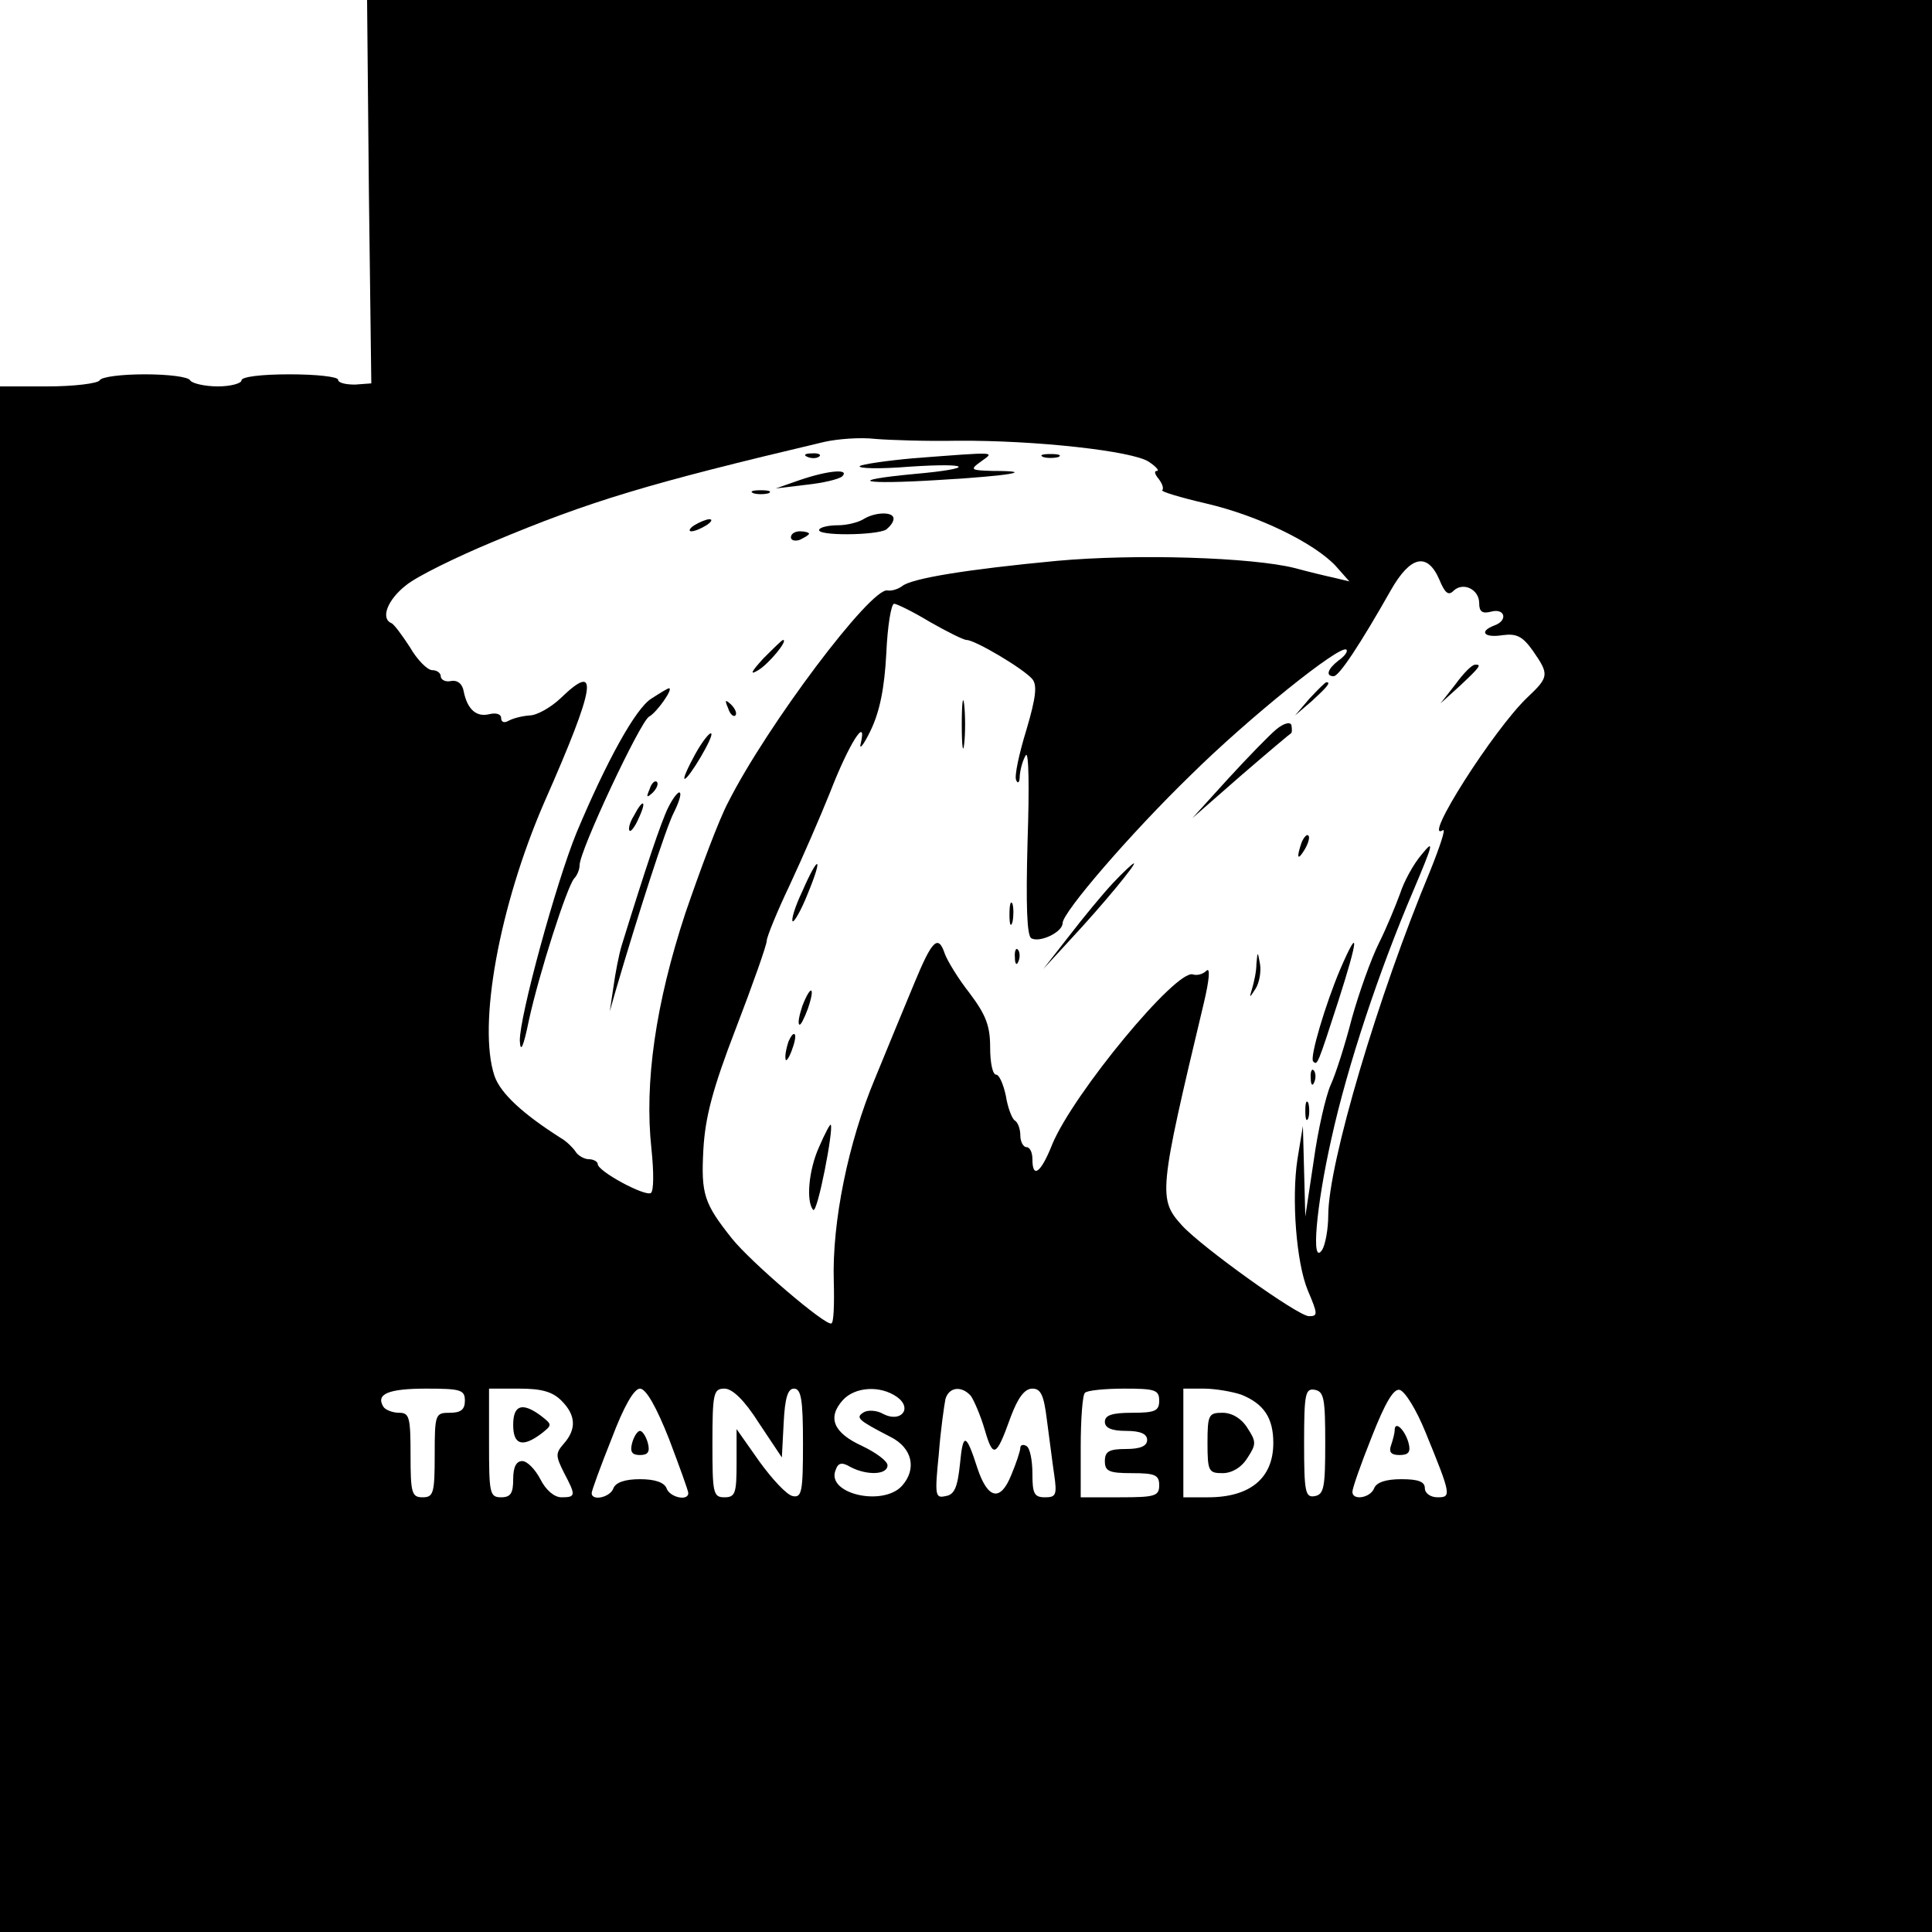
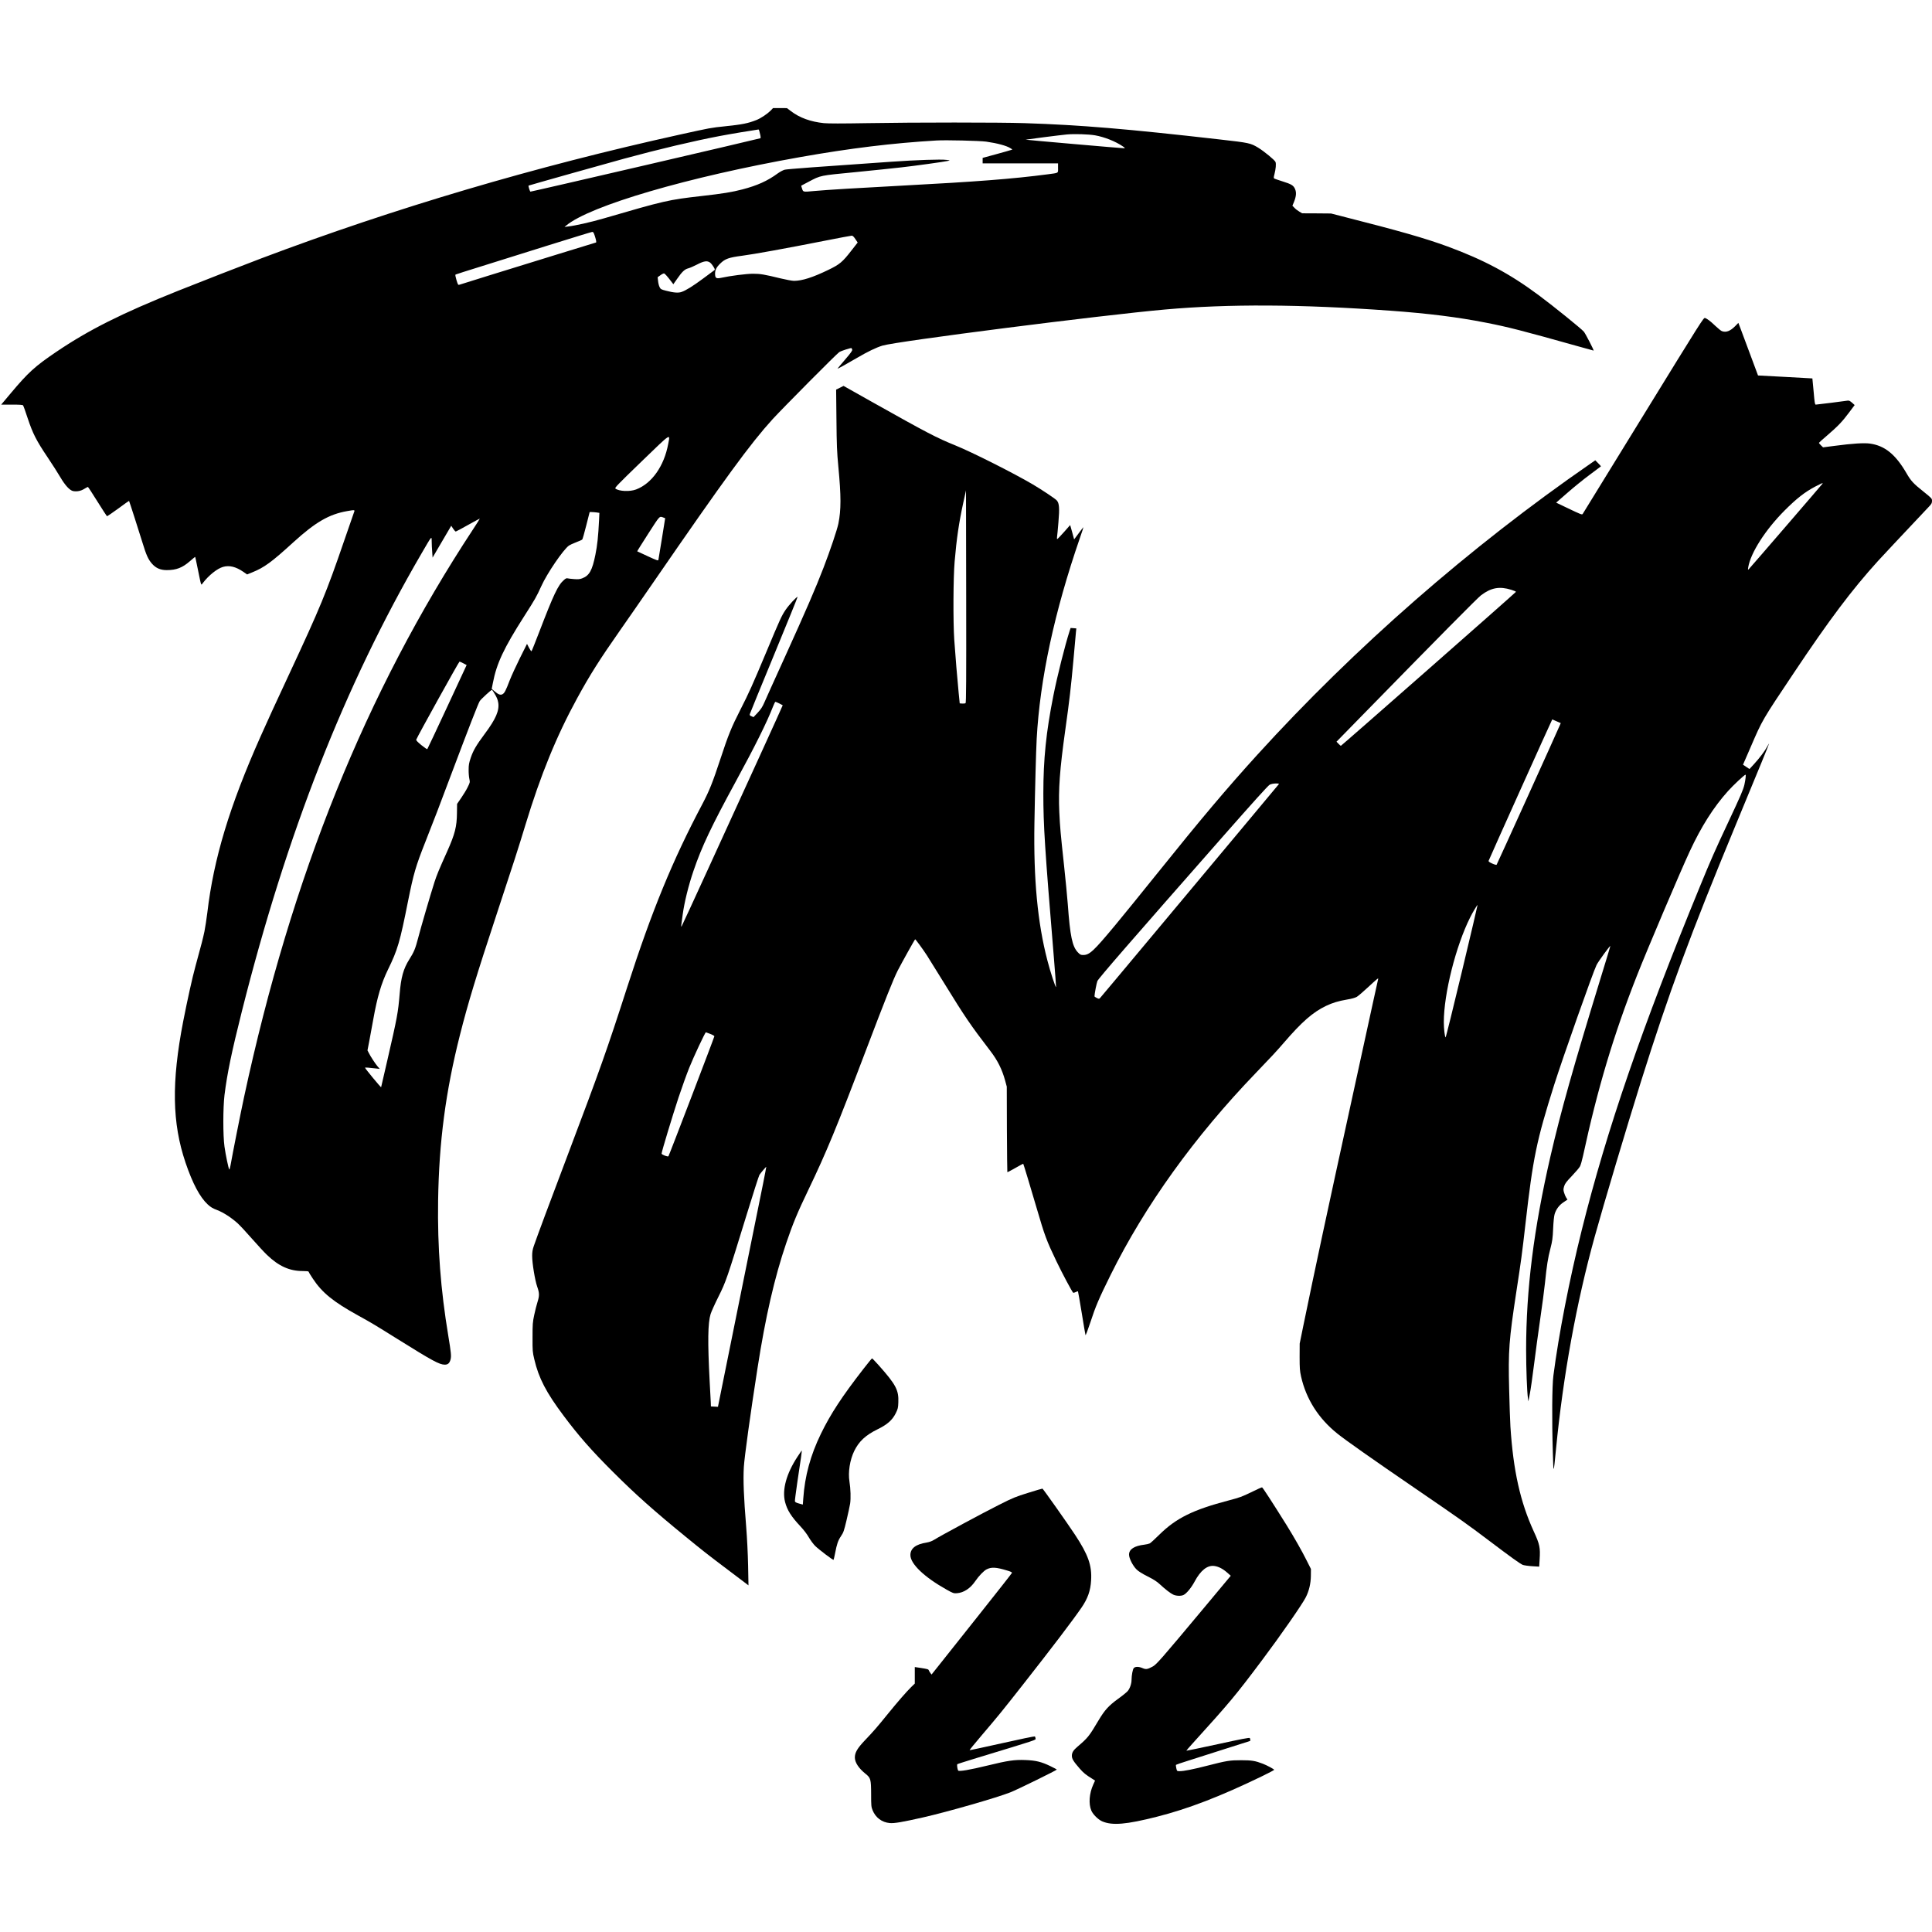
- <svg xmlns="http://www.w3.org/2000/svg" version="1.0" width="320pt" height="320pt" viewBox="0 0 320 320" preserveAspectRatio="xMidYMid meet">
-   <g transform="translate(0,320) scale(0.1,-0.1)" fill="#000000" stroke="none">
-     <path d="M611 2882 l4 -317 -27 -2 c-16 0 -28 3 -28 8 0 5 -36 9 -80 9 -47 0 -80 -4 -80 -10 0 -5 -18 -10 -39 -10 -22 0 -43 5 -46 10 -3 6 -37 10 -75 10 -38 0 -72 -4 -75 -10 -3 -5 -42 -10 -86 -10 l-79 0 0 -1280 0 -1280 1600 0 1600 0 0 1600 0 1600 -1296 0 -1296 0 3 -318z m974 -412 c130 1 292 -17 318 -35 12 -8 18 -15 13 -15 -5 0 -3 -6 3 -13 6 -8 9 -16 6 -19 -3 -2 30 -12 73 -22 86 -20 178 -65 214 -103 l23 -26 -25 6 c-14 3 -43 10 -65 16 -71 18 -264 24 -395 12 -148 -14 -241 -29 -256 -42 -7 -5 -17 -8 -24 -7 -27 6 -200 -224 -264 -351 -15 -28 -46 -111 -71 -184 -49 -149 -68 -280 -56 -390 4 -38 4 -70 -1 -73 -10 -6 -88 36 -88 48 0 4 -7 8 -15 8 -7 0 -18 6 -22 13 -4 6 -15 17 -24 22 -63 40 -100 74 -110 103 -28 84 8 281 82 452 87 197 92 236 27 173 -16 -15 -39 -28 -51 -28 -13 -1 -28 -5 -35 -9 -7 -4 -12 -2 -12 5 0 6 -8 9 -20 6 -21 -5 -36 8 -42 38 -2 12 -10 19 -21 17 -9 -2 -17 2 -17 8 0 5 -6 10 -14 10 -8 0 -25 17 -37 38 -13 20 -27 39 -31 40 -18 8 -6 39 25 63 17 14 82 46 142 71 162 68 258 97 550 166 22 5 60 8 85 5 25 -2 86 -4 135 -3z m799 -230 c9 -22 15 -27 23 -19 16 16 43 3 43 -20 0 -14 5 -18 20 -14 23 6 28 -15 5 -23 -26 -10 -17 -21 14 -16 23 3 33 -2 50 -26 27 -39 27 -43 -9 -77 -56 -53 -176 -242 -140 -220 5 3 -5 -27 -21 -67 -86 -206 -169 -485 -169 -571 0 -23 -5 -49 -10 -57 -19 -29 -10 72 15 183 27 123 80 281 136 412 33 78 35 86 14 60 -14 -16 -30 -46 -36 -65 -7 -19 -22 -56 -35 -82 -13 -26 -33 -82 -45 -125 -11 -43 -27 -93 -35 -110 -8 -18 -21 -74 -28 -125 l-14 -93 -2 75 -2 75 -9 -55 c-10 -65 -2 -171 17 -217 17 -40 17 -43 2 -43 -18 0 -177 114 -210 150 -40 44 -39 55 36 369 9 38 11 60 4 53 -6 -6 -16 -8 -22 -6 -27 10 -198 -197 -233 -281 -19 -48 -33 -58 -33 -25 0 11 -4 20 -10 20 -5 0 -10 9 -10 19 0 11 -4 22 -9 25 -5 3 -12 22 -15 41 -4 19 -11 35 -16 35 -6 0 -10 20 -10 45 0 36 -7 54 -34 90 -19 24 -37 54 -41 65 -11 33 -21 23 -50 -47 -16 -38 -45 -109 -66 -160 -44 -105 -71 -237 -68 -335 1 -38 0 -69 -4 -70 -9 -5 -134 102 -165 141 -46 58 -51 73 -47 147 3 53 15 100 54 201 28 73 51 138 51 145 0 6 17 48 38 92 21 45 51 114 67 154 31 80 61 127 51 82 -4 -14 4 -5 16 20 15 31 23 70 26 128 2 45 8 82 13 82 4 0 31 -13 59 -30 28 -16 56 -30 61 -30 14 0 95 -48 109 -65 8 -10 6 -30 -10 -84 -12 -39 -20 -76 -17 -83 3 -7 6 -4 6 7 1 11 5 26 10 34 5 8 6 -53 3 -141 -3 -109 -1 -157 6 -162 14 -8 52 10 52 25 0 18 113 149 212 245 96 95 248 217 258 208 3 -3 -3 -11 -13 -18 -18 -14 -22 -26 -8 -26 9 0 44 53 95 143 32 56 60 63 80 17z m-1614 -1360 c0 -15 -7 -20 -25 -20 -24 0 -25 -2 -25 -70 0 -63 -2 -70 -20 -70 -18 0 -20 7 -20 70 0 63 -2 70 -19 70 -11 0 -23 5 -26 10 -13 21 8 30 71 30 57 0 64 -2 64 -20z m160 0 c24 -24 25 -47 4 -71 -14 -16 -14 -20 0 -48 20 -38 20 -41 -4 -41 -12 0 -26 12 -35 30 -9 17 -22 30 -30 30 -10 0 -15 -10 -15 -30 0 -23 -4 -30 -20 -30 -19 0 -20 7 -20 90 l0 90 50 0 c37 0 55 -5 70 -20z m178 -63 c17 -45 32 -86 32 -90 0 -14 -31 -7 -36 8 -4 10 -20 15 -44 15 -24 0 -40 -5 -44 -15 -5 -15 -36 -22 -36 -8 0 4 15 45 33 90 20 53 37 83 47 83 10 0 27 -30 48 -83z m149 26 l38 -57 3 57 c2 42 7 57 17 57 12 0 15 -18 15 -91 0 -80 -2 -90 -17 -87 -10 2 -34 28 -55 57 l-38 54 0 -56 c0 -50 -2 -57 -20 -57 -19 0 -20 7 -20 90 0 83 2 90 20 90 13 0 33 -19 57 -57z m229 43 c26 -19 6 -43 -23 -28 -10 6 -25 7 -32 3 -15 -9 -10 -13 44 -41 36 -18 44 -53 19 -81 -32 -35 -126 -13 -110 26 4 12 10 14 25 5 27 -14 61 -13 61 3 0 7 -19 21 -42 32 -48 22 -58 47 -32 76 20 22 62 25 90 5z m122 2 c5 -7 16 -32 23 -56 14 -48 19 -46 43 21 12 32 23 47 36 47 14 0 19 -11 24 -52 4 -29 9 -70 12 -90 5 -34 3 -38 -15 -38 -18 0 -21 6 -21 39 0 22 -4 43 -10 46 -5 3 -10 2 -10 -3 0 -5 -7 -26 -15 -45 -18 -45 -39 -40 -56 11 -19 59 -24 60 -29 7 -4 -38 -9 -51 -24 -53 -17 -4 -18 1 -11 70 3 40 9 81 11 91 6 20 27 22 42 5z m312 -8 c0 -17 -7 -20 -45 -20 -33 0 -45 -4 -45 -15 0 -10 11 -15 35 -15 24 0 35 -5 35 -15 0 -10 -11 -15 -35 -15 -28 0 -35 -4 -35 -20 0 -17 7 -20 45 -20 38 0 45 -3 45 -20 0 -18 -7 -20 -65 -20 l-65 0 0 83 c0 46 3 87 7 90 3 4 33 7 65 7 51 0 58 -2 58 -20z m136 10 c37 -15 53 -38 53 -80 0 -58 -38 -90 -108 -90 l-41 0 0 90 0 90 34 0 c19 0 47 -5 62 -10z m139 -80 c0 -73 -2 -85 -17 -88 -16 -3 -18 6 -18 88 0 82 2 91 18 88 15 -3 17 -15 17 -88z m166 18 c43 -105 43 -108 20 -108 -12 0 -21 7 -21 15 0 11 -11 15 -39 15 -25 0 -41 -5 -45 -15 -6 -16 -36 -21 -36 -6 0 6 14 46 32 91 22 56 36 80 46 78 9 -2 28 -33 43 -70z" />
-     <path d="M1338 2443 c7 -3 16 -2 19 1 4 3 -2 6 -13 5 -11 0 -14 -3 -6 -6z" />
-     <path d="M1513 2441 c-45 -4 -85 -10 -89 -13 -3 -4 33 -5 82 -1 104 7 111 -3 9 -12 -117 -11 -88 -18 40 -10 120 7 163 15 89 15 -36 1 -38 2 -20 15 23 17 33 17 -111 6z" />
-     <path d="M1728 2443 c6 -2 18 -2 25 0 6 3 1 5 -13 5 -14 0 -19 -2 -12 -5z" />
-     <path d="M1325 2405 l-40 -14 50 6 c28 3 54 9 60 14 13 13 -23 10 -70 -6z" />
-     <path d="M1248 2383 c6 -2 18 -2 25 0 6 3 1 5 -13 5 -14 0 -19 -2 -12 -5z" />
-     <path d="M1430 2340 c-8 -5 -27 -10 -42 -10 -15 0 -29 -3 -31 -7 -7 -11 95 -10 111 0 6 5 12 12 12 18 0 12 -31 11 -50 -1z" />
-     <path d="M1150 2330 c-8 -5 -10 -10 -5 -10 6 0 17 5 25 10 8 5 11 10 5 10 -5 0 -17 -5 -25 -10z" />
-     <path d="M1310 2310 c0 -5 7 -7 15 -4 8 4 15 8 15 10 0 2 -7 4 -15 4 -8 0 -15 -4 -15 -10z" />
-     <path d="M1264 2109 c-20 -22 -23 -28 -8 -19 18 11 50 50 41 50 -2 0 -16 -14 -33 -31z" />
-     <path d="M1079 2043 c-26 -16 -74 -103 -124 -222 -34 -83 -95 -306 -94 -345 1 -21 6 -10 15 34 17 78 63 221 75 235 5 5 9 15 9 22 0 24 100 237 115 246 13 7 41 47 33 47 -2 0 -15 -8 -29 -17z" />
-     <path d="M1206 2027 c3 -10 9 -15 12 -12 3 3 0 11 -7 18 -10 9 -11 8 -5 -6z" />
-     <path d="M1151 1950 c-12 -22 -20 -40 -17 -40 7 0 49 71 44 75 -2 3 -15 -13 -27 -35z" />
-     <path d="M1076 1893 c-6 -14 -5 -15 5 -6 7 7 10 15 7 18 -3 3 -9 -2 -12 -12z" />
-     <path d="M1107 1863 c-12 -24 -38 -102 -77 -228 -5 -16 -11 -48 -14 -70 l-6 -40 10 35 c37 126 83 269 96 294 8 16 13 31 10 33 -2 3 -11 -8 -19 -24z" />
-     <path d="M1050 1849 c-7 -11 -10 -23 -7 -25 2 -2 9 7 15 21 14 30 7 33 -8 4z" />
-     <path d="M2411 2067 l-25 -32 32 29 c33 31 37 36 25 35 -5 0 -19 -14 -32 -32z" />
-     <path d="M2169 2043 l-24 -28 28 24 c25 23 32 31 24 31 -2 0 -14 -12 -28 -27z" />
-     <path d="M1593 2000 c0 -36 2 -50 4 -32 2 17 2 47 0 65 -2 17 -4 3 -4 -33z" />
-     <path d="M2114 1992 c-11 -9 -47 -46 -80 -82 l-59 -65 80 70 c44 38 82 70 84 71 1 2 1 7 0 13 -2 6 -13 3 -25 -7z" />
-     <path d="M2156 1805 c-9 -26 -7 -32 5 -12 6 10 9 21 6 23 -2 3 -7 -2 -11 -11z" />
-     <path d="M1329 1724 c-12 -25 -19 -48 -16 -50 2 -2 14 18 25 46 26 63 18 66 -9 4z" />
-     <path d="M1844 1738 c-17 -18 -50 -58 -73 -88 l-43 -55 46 50 c54 58 109 125 104 125 -2 0 -18 -15 -34 -32z" />
-     <path d="M1672 1685 c0 -16 2 -22 5 -12 2 9 2 23 0 30 -3 6 -5 -1 -5 -18z" />
-     <path d="M2220 1595 c-25 -59 -51 -147 -45 -153 7 -7 7 -7 42 101 33 103 35 126 3 52z" />
-     <path d="M1681 1614 c0 -11 3 -14 6 -6 3 7 2 16 -1 19 -3 4 -6 -2 -5 -13z" />
-     <path d="M2081 1603 c0 -12 -4 -30 -7 -40 -5 -17 -5 -17 6 0 6 10 9 28 7 40 -4 22 -4 22 -6 0z" />
-     <path d="M1329 1534 c-5 -15 -8 -29 -5 -31 2 -2 8 10 14 26 13 38 5 41 -9 5z" />
-     <path d="M1306 1475 c-3 -9 -6 -22 -5 -28 0 -7 5 -1 10 12 5 13 8 26 5 28 -2 2 -6 -3 -10 -12z" />
-     <path d="M2171 1414 c0 -11 3 -14 6 -6 3 7 2 16 -1 19 -3 4 -6 -2 -5 -13z" />
-     <path d="M2162 1360 c0 -14 2 -19 5 -12 2 6 2 18 0 25 -3 6 -5 1 -5 -13z" />
-     <path d="M1357 1301 c-18 -39 -22 -92 -10 -105 7 -6 34 134 29 141 -1 2 -10 -15 -19 -36z" />
-     <path d="M850 840 c0 -33 15 -38 46 -15 19 15 19 15 0 30 -31 23 -46 18 -46 -15z" />
-     <path d="M1047 810 c-4 -15 0 -20 13 -20 13 0 17 5 13 20 -3 11 -9 20 -13 20 -4 0 -10 -9 -13 -20z" />
-     <path d="M2000 810 c0 -47 2 -50 25 -50 15 0 31 9 41 25 15 23 15 27 0 50 -10 16 -26 25 -41 25 -23 0 -25 -3 -25 -50z" />
-     <path d="M2310 831 c0 -5 -3 -16 -6 -25 -4 -11 0 -16 14 -16 15 0 19 5 15 20 -6 22 -23 38 -23 21z" />
+ <svg xmlns="http://www.w3.org/2000/svg" version="1.0" width="3075pt" height="3075pt" viewBox="0 0 3075 3075" preserveAspectRatio="xMidYMid meet">
+   <g transform="translate(0,3075) scale(0.1,-0.1)" fill="#000000" stroke="none">
+     <path d="M12265 28989 c-52 -52 -156 -122 -225 -149 -133 -53 -227 -72 -500 -100 -225 -23 -238 -26 -710 -130 -2311 -510 -4556 -1174 -6668 -1971 -307 -116 -969 -374 -1327 -517 -900 -360 -1423 -623 -1940 -973 -340 -230 -447 -328 -723 -657 l-153 -182 169 0 c124 0 172 -3 179 -12 6 -7 39 -98 73 -203 81 -244 139 -358 314 -618 78 -117 171 -261 206 -322 76 -130 150 -210 204 -221 61 -11 123 1 177 35 28 17 54 31 58 31 4 0 72 -104 151 -231 79 -127 148 -232 152 -235 4 -3 84 52 179 121 94 70 172 125 173 123 5 -7 167 -512 216 -672 58 -190 89 -260 149 -328 63 -71 134 -102 235 -102 152 0 249 37 371 144 43 38 80 68 82 66 1 -1 21 -92 43 -202 57 -278 48 -253 79 -213 93 122 227 229 320 256 101 29 204 4 325 -79 l59 -41 81 33 c191 77 308 162 655 479 351 320 569 446 855 496 133 23 128 24 106 -32 -10 -27 -77 -221 -150 -433 -287 -837 -381 -1064 -880 -2135 -237 -508 -335 -722 -452 -985 -495 -1112 -747 -1946 -848 -2805 -12 -99 -33 -234 -46 -300 -25 -117 -42 -185 -142 -550 -50 -180 -130 -543 -196 -880 -188 -971 -177 -1618 37 -2250 113 -333 228 -549 354 -666 47 -43 79 -62 148 -88 99 -38 228 -121 328 -212 37 -34 139 -143 226 -243 87 -99 196 -217 242 -261 186 -178 358 -255 566 -255 51 0 93 -4 93 -8 0 -5 31 -56 69 -113 147 -223 325 -368 720 -586 212 -117 254 -142 616 -368 572 -357 679 -415 765 -415 49 0 75 23 91 82 14 53 8 111 -36 378 -122 736 -173 1405 -162 2150 14 935 120 1739 347 2635 128 508 267 962 585 1925 259 782 348 1059 459 1425 240 789 493 1410 824 2015 200 367 360 619 683 1080 91 129 331 476 534 770 1141 1656 1535 2195 1889 2585 157 172 1026 1048 1064 1071 33 21 189 71 196 63 2 -2 6 -13 10 -24 4 -15 -22 -52 -114 -159 -66 -77 -120 -141 -120 -143 0 -6 126 63 309 170 176 103 305 165 406 196 218 68 3491 486 4500 575 1009 90 2152 84 3584 -19 603 -44 1071 -102 1523 -191 349 -68 579 -127 1455 -373 138 -39 254 -71 257 -71 10 0 -131 274 -156 302 -43 49 -479 402 -713 576 -461 344 -879 567 -1455 779 -367 134 -747 243 -1710 488 l-145 37 -230 2 -230 1 -45 27 c-25 14 -60 41 -77 60 l-33 34 25 59 c36 89 41 153 17 207 -25 57 -57 77 -202 122 -63 20 -121 40 -128 44 -11 7 -11 20 2 68 22 87 29 165 17 196 -11 30 -183 171 -275 227 -123 74 -142 78 -608 131 -1481 169 -2220 231 -3113 260 -388 13 -1747 13 -2499 0 -410 -7 -621 -7 -693 0 -211 22 -386 85 -523 190 l-65 49 -110 1 -111 0 -39 -41z m-179 -326 c3 -16 10 -45 16 -67 5 -21 6 -42 1 -46 -8 -7 -3639 -851 -3660 -850 -9 0 -37 90 -30 96 5 4 1282 364 1522 429 550 150 1114 283 1520 360 144 28 558 97 617 104 4 1 10 -11 14 -26z m5344 -67 c150 -27 322 -95 440 -175 33 -23 40 -31 25 -31 -27 -1 -1575 134 -1572 137 4 3 560 74 657 83 125 11 343 4 450 -14z m-1735 -100 c177 -25 329 -66 389 -106 l30 -19 -25 -9 c-13 -5 -120 -35 -236 -67 l-213 -58 0 -44 0 -43 600 0 600 0 0 -74 c0 -86 18 -76 -170 -101 -548 -72 -1129 -117 -2320 -180 -668 -35 -1194 -67 -1390 -85 -179 -17 -176 -18 -194 37 -9 25 -15 47 -13 48 1 1 54 29 117 62 196 103 172 98 743 153 282 28 611 62 732 76 222 25 677 88 744 103 36 8 35 8 -24 16 -90 12 -476 -1 -890 -30 -1134 -78 -1645 -116 -1685 -126 -25 -6 -73 -32 -110 -58 -163 -120 -327 -194 -565 -256 -165 -43 -311 -67 -650 -105 -533 -61 -576 -71 -1569 -360 -201 -58 -440 -112 -556 -125 l-55 -7 25 21 c378 317 1946 776 3728 1091 797 141 1472 223 2167 264 149 9 685 -4 790 -18z m-6227 -1504 c21 -66 27 -102 17 -102 -2 0 -287 -87 -632 -194 -346 -107 -826 -256 -1068 -330 -242 -75 -452 -141 -467 -146 -27 -9 -28 -8 -53 73 -15 51 -21 83 -15 87 6 4 189 62 408 130 218 68 701 219 1072 336 371 116 684 212 696 213 16 1 24 -11 42 -67z m4146 -47 l37 -55 -100 -128 c-142 -183 -186 -220 -366 -307 -249 -121 -420 -175 -548 -175 -29 0 -125 18 -213 39 -258 63 -321 74 -439 74 -104 0 -363 -33 -508 -65 -71 -15 -91 -6 -95 45 -6 70 15 118 81 182 77 76 137 97 352 125 179 23 709 119 1295 235 234 46 434 84 446 84 15 1 32 -15 58 -54z m-2310 -376 c14 -11 38 -41 52 -65 26 -44 26 -46 8 -59 -11 -7 -89 -65 -174 -129 -162 -120 -271 -188 -343 -213 -51 -18 -126 -12 -247 20 -79 20 -86 25 -102 58 -10 19 -21 63 -24 96 l-7 61 44 31 c23 18 50 30 58 29 14 -3 55 -49 122 -138 l26 -34 59 84 c81 117 121 154 178 169 25 6 89 34 141 61 109 57 163 65 209 29z m-669 -2886 c-65 -351 -260 -628 -510 -723 -99 -38 -269 -31 -329 13 -16 12 20 50 415 432 485 468 456 449 424 278z m-1141 -1089 l46 -7 -5 -111 c-14 -276 -28 -403 -59 -557 -50 -248 -96 -331 -210 -374 -37 -14 -63 -17 -129 -12 -45 3 -92 9 -103 12 -16 5 -32 -2 -59 -27 -93 -80 -163 -228 -395 -833 -61 -159 -115 -294 -120 -299 -5 -5 -22 19 -40 54 l-32 62 -112 -224 c-61 -123 -135 -284 -164 -358 -63 -165 -82 -201 -114 -219 -32 -18 -66 -6 -128 48 l-44 37 19 95 c59 309 174 554 500 1064 171 267 197 313 270 475 92 204 351 584 441 647 16 11 68 35 116 53 48 18 92 38 96 44 5 6 34 107 63 223 l54 213 31 0 c17 0 52 -3 78 -6z m1069 -83 l24 -9 -52 -324 c-29 -177 -54 -331 -56 -340 -3 -15 -29 -6 -169 59 -91 41 -166 77 -168 78 -2 2 77 127 175 280 192 298 176 282 246 256z m-3034 -186 c-1707 -2595 -2888 -5522 -3644 -9034 -58 -270 -182 -895 -216 -1089 -7 -40 -16 -69 -20 -65 -12 13 -57 228 -76 363 -25 177 -24 618 0 820 43 346 113 682 277 1335 713 2831 1636 5185 2856 7281 175 300 163 286 165 194 0 -41 4 -115 8 -165 l6 -90 64 110 c35 61 102 175 149 254 l84 143 30 -46 c17 -25 35 -46 42 -46 6 1 94 47 196 105 102 57 186 102 187 101 2 -1 -47 -78 -108 -171z m-153 -2133 l51 -27 -309 -665 c-170 -366 -313 -669 -317 -673 -4 -4 -47 25 -95 64 -62 51 -85 76 -81 87 21 55 679 1242 689 1242 6 -1 34 -13 62 -28z m485 -465 c45 -72 60 -107 69 -160 20 -125 -37 -258 -211 -492 -140 -189 -185 -265 -227 -387 -27 -81 -33 -112 -33 -187 -1 -49 4 -115 11 -146 12 -56 11 -58 -26 -133 -20 -42 -67 -119 -103 -171 l-66 -96 -2 -145 c-2 -218 -32 -334 -155 -610 -134 -298 -166 -376 -202 -487 -61 -189 -222 -740 -261 -893 -44 -169 -65 -221 -140 -339 -94 -149 -133 -287 -154 -551 -25 -298 -38 -369 -197 -1060 -52 -228 -96 -419 -98 -424 -2 -10 -256 297 -256 310 0 6 72 1 185 -13 l50 -6 -32 36 c-36 41 -113 158 -143 218 l-21 41 30 156 c17 87 44 236 61 332 65 365 129 580 236 800 153 313 189 435 319 1090 88 436 120 548 275 940 142 359 219 561 425 1110 265 704 417 1095 441 1132 21 32 180 178 194 178 3 0 17 -19 31 -43z" />
+     <path d="M26157 24141 c-526 -856 -961 -1562 -966 -1570 -11 -17 -24 -12 -254 98 l-169 81 179 156 c98 86 257 215 353 286 96 72 177 133 180 135 2 2 -17 25 -43 50 l-46 47 -78 -54 c-1918 -1325 -3746 -2923 -5303 -4635 -484 -533 -899 -1024 -1590 -1885 -249 -311 -553 -684 -674 -830 -343 -412 -406 -470 -506 -470 -38 0 -49 5 -85 43 -89 93 -123 258 -160 767 -9 118 -36 397 -60 620 -56 519 -63 594 -75 846 -16 357 7 677 95 1304 67 475 91 687 130 1115 19 215 37 415 40 446 l6 57 -46 4 -45 3 -15 -45 c-74 -229 -196 -714 -259 -1030 -116 -581 -160 -1015 -160 -1560 0 -508 23 -866 169 -2629 20 -239 34 -441 33 -450 -5 -22 -92 244 -138 424 -156 598 -221 1292 -206 2180 10 572 25 1130 36 1345 52 954 282 2021 688 3198 33 94 58 172 56 172 -1 0 -36 -44 -75 -97 l-73 -98 -31 114 -32 114 -99 -112 c-54 -61 -103 -111 -107 -111 -4 0 -6 15 -3 33 3 17 13 123 22 234 20 227 13 306 -27 349 -28 30 -238 170 -384 256 -299 176 -963 511 -1230 619 -301 122 -441 195 -1335 697 l-444 250 -59 -30 -59 -29 5 -477 c4 -411 8 -514 30 -747 45 -472 45 -689 1 -908 -20 -99 -130 -426 -236 -701 -124 -323 -283 -690 -608 -1406 -164 -360 -315 -695 -336 -744 -30 -69 -54 -105 -105 -160 l-66 -70 -32 14 c-26 10 -31 17 -27 34 3 12 176 435 385 941 209 506 378 922 375 924 -10 10 -139 -129 -190 -205 -66 -99 -83 -136 -304 -664 -224 -534 -276 -651 -418 -930 -141 -276 -192 -402 -316 -780 -126 -382 -176 -506 -291 -725 -471 -890 -800 -1691 -1190 -2900 -325 -1008 -432 -1310 -950 -2680 -286 -756 -489 -1301 -539 -1447 -20 -58 -26 -96 -26 -158 0 -117 45 -388 80 -488 36 -101 37 -144 5 -245 -14 -43 -37 -135 -52 -205 -25 -117 -27 -145 -27 -357 -1 -217 1 -237 28 -350 70 -299 189 -528 468 -900 240 -321 444 -553 787 -895 359 -358 643 -611 1157 -1031 300 -245 334 -271 698 -546 l299 -226 -6 314 c-4 193 -16 433 -31 623 -38 463 -49 740 -37 946 10 163 104 846 217 1570 127 821 272 1449 458 1995 106 312 178 485 352 847 290 605 447 985 915 2217 309 814 440 1142 508 1275 64 124 271 496 277 496 7 0 127 -163 187 -256 35 -55 162 -259 282 -454 323 -524 407 -649 729 -1069 115 -150 186 -294 234 -470 l26 -96 2 -679 c2 -373 5 -680 7 -682 2 -3 59 27 127 66 68 39 124 69 126 67 5 -5 115 -369 214 -707 128 -438 155 -512 314 -844 91 -190 252 -492 267 -501 4 -3 22 1 40 10 17 9 33 14 36 12 3 -3 29 -158 60 -344 30 -186 57 -345 60 -353 3 -8 38 84 78 205 83 254 135 376 320 750 551 1111 1336 2203 2315 3220 250 260 318 333 440 474 293 340 464 489 675 591 104 49 194 77 334 101 75 12 129 28 156 43 22 13 103 82 179 153 142 132 169 154 161 131 -2 -7 -38 -168 -79 -358 -41 -190 -192 -880 -335 -1535 -409 -1871 -583 -2684 -778 -3630 l-57 -280 -1 -210 c0 -184 3 -223 23 -314 81 -359 276 -666 577 -908 136 -109 558 -406 1255 -883 702 -480 810 -557 1165 -825 337 -255 487 -363 532 -382 19 -7 85 -17 148 -21 l113 -7 7 113 c12 191 2 240 -93 447 -215 468 -327 969 -372 1670 -5 88 -15 353 -20 588 -16 621 -3 788 115 1562 76 493 92 613 145 1080 119 1046 175 1318 457 2210 134 423 621 1802 674 1906 28 57 219 319 219 301 0 -5 -65 -222 -146 -483 -450 -1466 -642 -2150 -808 -2869 -265 -1153 -386 -2117 -386 -3075 0 -294 14 -669 29 -770 l7 -50 22 115 c13 63 43 273 67 465 24 193 69 521 99 730 31 209 65 468 76 575 29 282 47 398 87 550 30 117 36 159 43 315 5 113 14 199 24 232 24 78 73 143 143 189 l61 41 -19 29 c-11 16 -26 52 -34 79 -14 45 -14 56 0 104 14 44 33 70 125 166 60 63 118 131 128 152 11 21 32 94 47 163 231 1071 487 1929 860 2875 163 414 689 1652 838 1972 186 400 380 706 610 962 81 91 263 261 279 261 9 0 1 -72 -18 -160 -19 -81 -56 -168 -255 -592 -210 -447 -281 -608 -450 -1021 -928 -2257 -1486 -3879 -1884 -5477 -199 -800 -365 -1652 -451 -2315 -21 -156 -25 -700 -9 -1215 10 -364 11 -364 50 40 114 1174 325 2334 616 3385 142 514 516 1766 735 2465 451 1435 785 2339 1505 4078 387 934 539 1305 536 1308 -1 1 -15 -21 -30 -49 -35 -67 -123 -184 -212 -281 l-70 -76 -51 34 -52 35 125 288 c183 425 180 420 684 1173 562 842 925 1325 1338 1780 86 94 337 362 803 856 51 53 58 66 58 101 0 39 -2 41 -136 149 -162 129 -198 168 -271 294 -175 300 -345 437 -581 470 -97 13 -280 1 -560 -36 l-186 -24 -33 32 c-18 18 -33 35 -33 39 0 3 55 54 123 111 177 152 249 227 353 367 l93 124 -42 38 c-31 27 -49 36 -67 33 -43 -8 -494 -64 -510 -64 -14 0 -19 33 -34 208 -10 114 -19 208 -20 209 0 1 -195 12 -433 24 l-432 23 -127 341 c-70 187 -140 375 -156 418 l-30 78 -50 -51 c-79 -80 -146 -106 -213 -80 -14 5 -61 43 -103 83 -83 79 -126 111 -164 126 -23 9 -51 -36 -981 -1548z m2853 -1086 c0 -4 -1143 -1330 -1177 -1365 -13 -13 -14 -10 -8 30 37 229 273 598 580 906 189 189 320 292 487 380 100 52 118 60 118 49z m-13642 -3497 c-7 -5 -31 -7 -53 -6 l-40 3 -17 170 c-21 210 -53 599 -70 845 -19 284 -16 990 6 1240 31 366 68 619 138 940 l43 195 3 -1689 c2 -1345 0 -1691 -10 -1698z m8685 1805 c43 -13 77 -28 75 -33 -4 -12 -2777 -2450 -2786 -2450 -5 0 -22 15 -39 33 l-31 32 401 410 c1222 1250 1845 1880 1900 1921 160 121 294 145 480 87z m-11650 -1809 c29 -15 53 -27 55 -29 1 -1 -170 -380 -381 -841 -211 -461 -572 -1251 -802 -1754 -230 -503 -422 -919 -427 -925 -10 -11 -9 -3 18 190 28 202 92 461 172 695 131 385 285 709 672 1420 306 561 496 943 595 1198 15 39 32 72 37 72 5 0 32 -12 61 -26z m12371 -284 l67 -29 -14 -33 c-53 -125 -1000 -2215 -1007 -2222 -4 -4 -36 4 -70 20 -44 20 -60 32 -57 43 5 20 1009 2251 1013 2251 1 0 32 -13 68 -30z m-4425 -1007 c-8 -10 -300 -360 -649 -778 -350 -418 -982 -1174 -1404 -1680 -423 -506 -776 -928 -786 -938 -16 -17 -18 -17 -53 -1 -21 10 -37 22 -37 27 0 34 34 214 46 242 18 43 516 617 2017 2323 463 526 700 789 725 802 24 12 58 19 96 20 54 0 57 -1 45 -17z m2919 -2976 c-139 -581 -256 -1053 -260 -1049 -13 14 -28 138 -28 243 0 452 190 1210 420 1669 37 76 113 201 117 196 2 -2 -110 -479 -249 -1059z m-11963 -993 c36 -14 65 -31 65 -37 0 -15 -721 -1899 -731 -1910 -10 -13 -109 25 -109 42 0 29 174 603 269 891 54 162 131 376 171 475 67 168 253 565 265 565 2 0 34 -12 70 -26z m840 -2384 c-30 -146 -176 -868 -325 -1605 -149 -737 -299 -1476 -332 -1643 l-61 -303 -56 3 -56 3 -2 60 c-2 33 -10 186 -18 340 -33 635 -29 926 15 1070 12 39 68 163 125 277 119 237 136 287 450 1308 102 333 193 616 202 630 21 32 105 131 109 128 1 -2 -22 -122 -51 -268z" />
+     <path d="M13743 8963 c-344 -443 -523 -717 -677 -1033 -167 -343 -256 -671 -281 -1031 l-7 -96 -62 17 c-46 13 -62 22 -64 37 -2 11 16 145 38 299 23 153 50 332 59 397 10 65 14 114 10 110 -4 -4 -35 -51 -69 -103 -175 -268 -244 -522 -195 -715 34 -131 97 -231 246 -390 50 -53 105 -125 133 -175 27 -46 72 -107 100 -135 58 -57 285 -229 293 -222 3 3 13 49 24 103 29 151 47 204 94 274 40 59 48 83 89 255 25 105 50 223 57 264 12 82 8 234 -11 351 -24 149 7 343 76 486 75 153 181 252 369 344 157 76 238 148 292 257 34 69 38 85 41 173 8 194 -38 281 -306 583 -57 64 -108 117 -112 117 -4 0 -66 -75 -137 -167z" />
+     <path d="M19913 6999 c-143 -70 -185 -85 -353 -129 -573 -150 -840 -282 -1110 -548 -69 -68 -136 -130 -150 -137 -14 -7 -52 -16 -85 -20 -162 -19 -245 -73 -245 -159 0 -59 60 -177 120 -236 30 -30 88 -66 175 -110 92 -46 147 -81 190 -121 93 -86 176 -150 220 -170 48 -22 126 -24 164 -4 48 24 124 117 176 215 94 175 200 259 309 246 67 -8 139 -44 208 -106 l57 -50 -411 -493 c-716 -857 -772 -921 -837 -955 -80 -42 -102 -45 -156 -22 -60 26 -116 26 -139 1 -18 -19 -35 -113 -36 -187 0 -62 -27 -140 -62 -180 -18 -20 -85 -75 -151 -122 -150 -109 -213 -177 -312 -343 -152 -256 -169 -277 -335 -419 -66 -56 -90 -94 -90 -145 0 -48 24 -88 123 -202 64 -73 95 -98 204 -166 l42 -27 -28 -62 c-65 -143 -77 -309 -31 -416 26 -61 110 -144 173 -171 160 -69 384 -50 872 74 498 126 1008 323 1665 641 110 53 200 101 200 105 0 10 -113 71 -180 97 -122 47 -178 56 -345 56 -183 0 -228 -7 -548 -89 -227 -58 -364 -85 -432 -85 -42 0 -42 0 -53 48 -6 26 -8 50 -4 53 4 4 86 32 182 62 96 30 359 114 583 186 224 72 410 131 412 131 8 0 5 34 -3 47 -6 9 -134 -15 -507 -97 -275 -59 -501 -107 -503 -105 -2 1 41 52 95 111 599 661 683 761 1109 1329 293 390 640 889 697 1002 52 102 79 218 81 339 l1 112 -67 133 c-73 148 -205 379 -320 564 -236 378 -381 600 -391 602 -7 1 -85 -34 -174 -78z" />
+     <path d="M16365 6990 c-200 -62 -242 -79 -460 -189 -244 -122 -948 -501 -1040 -560 -34 -21 -73 -35 -115 -42 -174 -27 -260 -93 -260 -200 0 -140 221 -351 575 -549 103 -58 113 -61 165 -58 109 8 215 77 293 193 56 82 134 163 180 187 78 39 150 35 325 -18 61 -18 82 -29 78 -39 -3 -8 -240 -310 -528 -672 -288 -362 -575 -723 -637 -802 l-114 -143 -18 23 c-10 13 -21 32 -25 41 -6 20 -14 23 -136 42 l-88 13 0 -131 0 -132 -56 -54 c-79 -78 -218 -238 -374 -430 -170 -210 -230 -279 -361 -416 -124 -130 -164 -198 -163 -280 2 -78 62 -169 169 -255 83 -67 89 -86 90 -324 0 -183 2 -205 23 -256 47 -118 148 -194 273 -205 72 -7 200 15 536 91 390 89 1160 310 1382 397 106 41 741 353 741 363 0 3 -46 28 -102 55 -142 69 -233 91 -398 97 -173 7 -280 -9 -600 -87 -283 -69 -458 -99 -470 -80 -12 20 -22 93 -13 101 4 4 150 50 323 103 974 296 925 280 922 306 -1 14 -6 28 -11 33 -4 4 -239 -44 -521 -108 -282 -63 -515 -113 -518 -111 -2 3 83 108 190 233 284 334 306 361 650 798 484 616 795 1025 943 1240 97 142 142 267 151 430 15 238 -45 409 -258 731 -115 175 -506 728 -516 731 -4 1 -106 -29 -227 -67z" />
  </g>
</svg>
